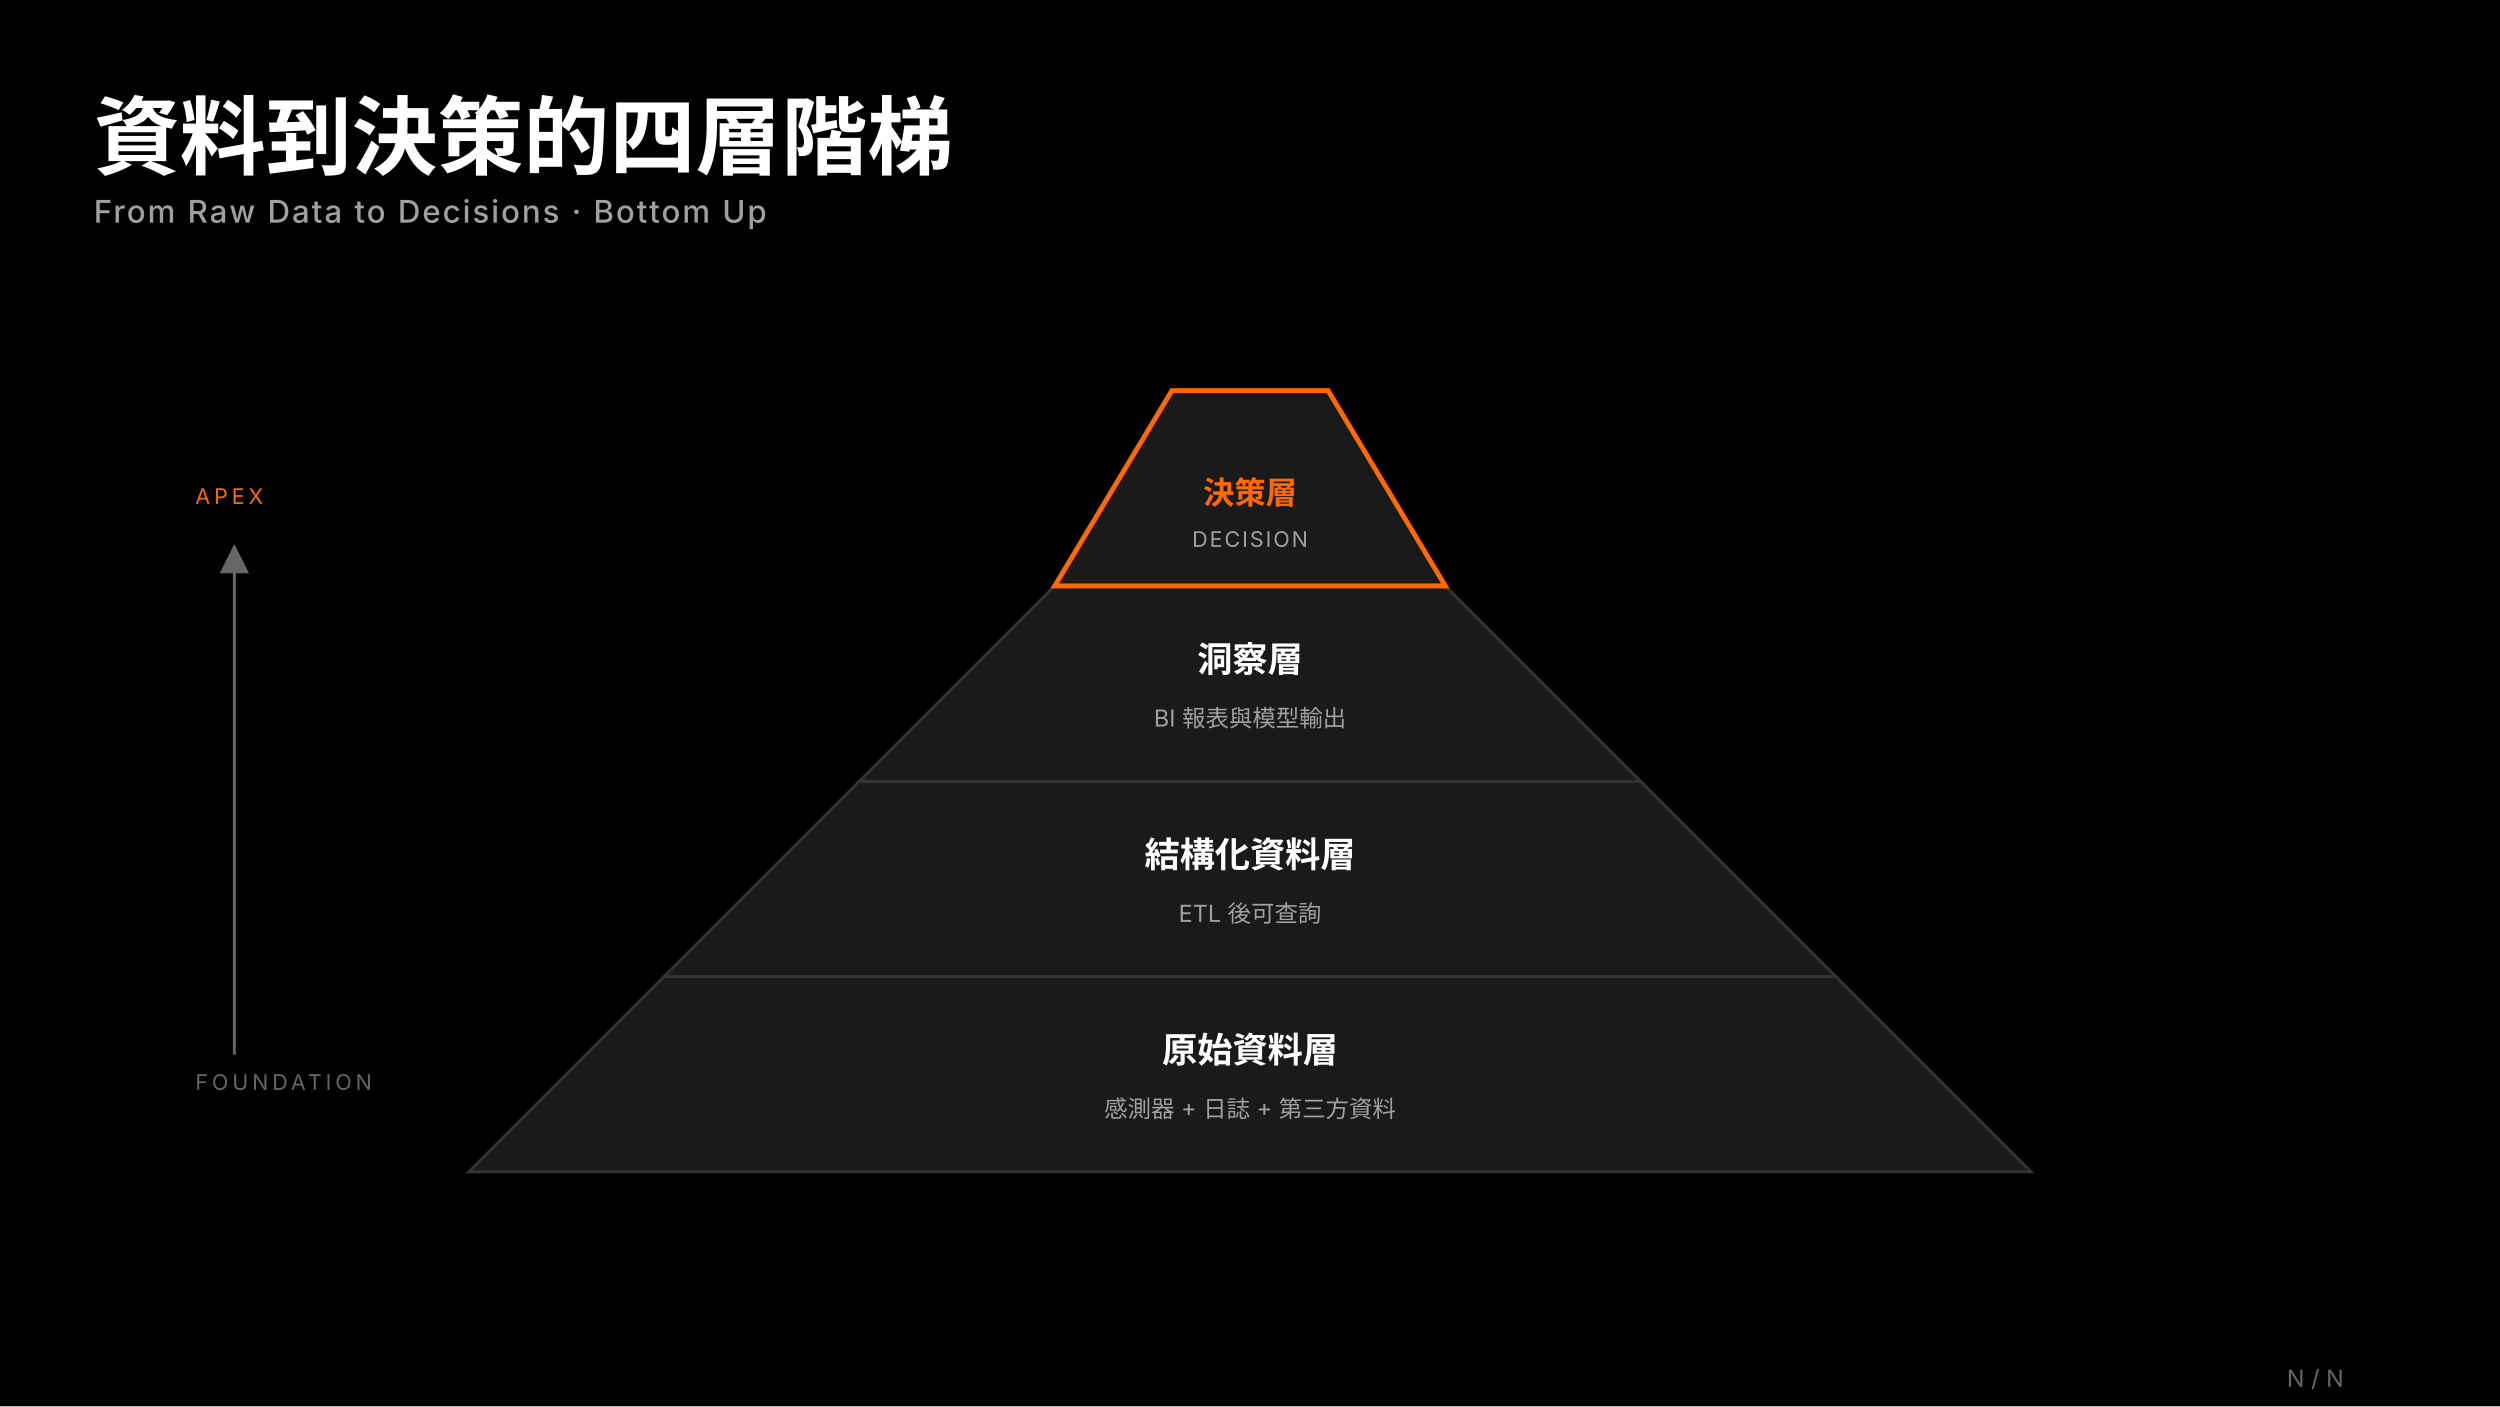
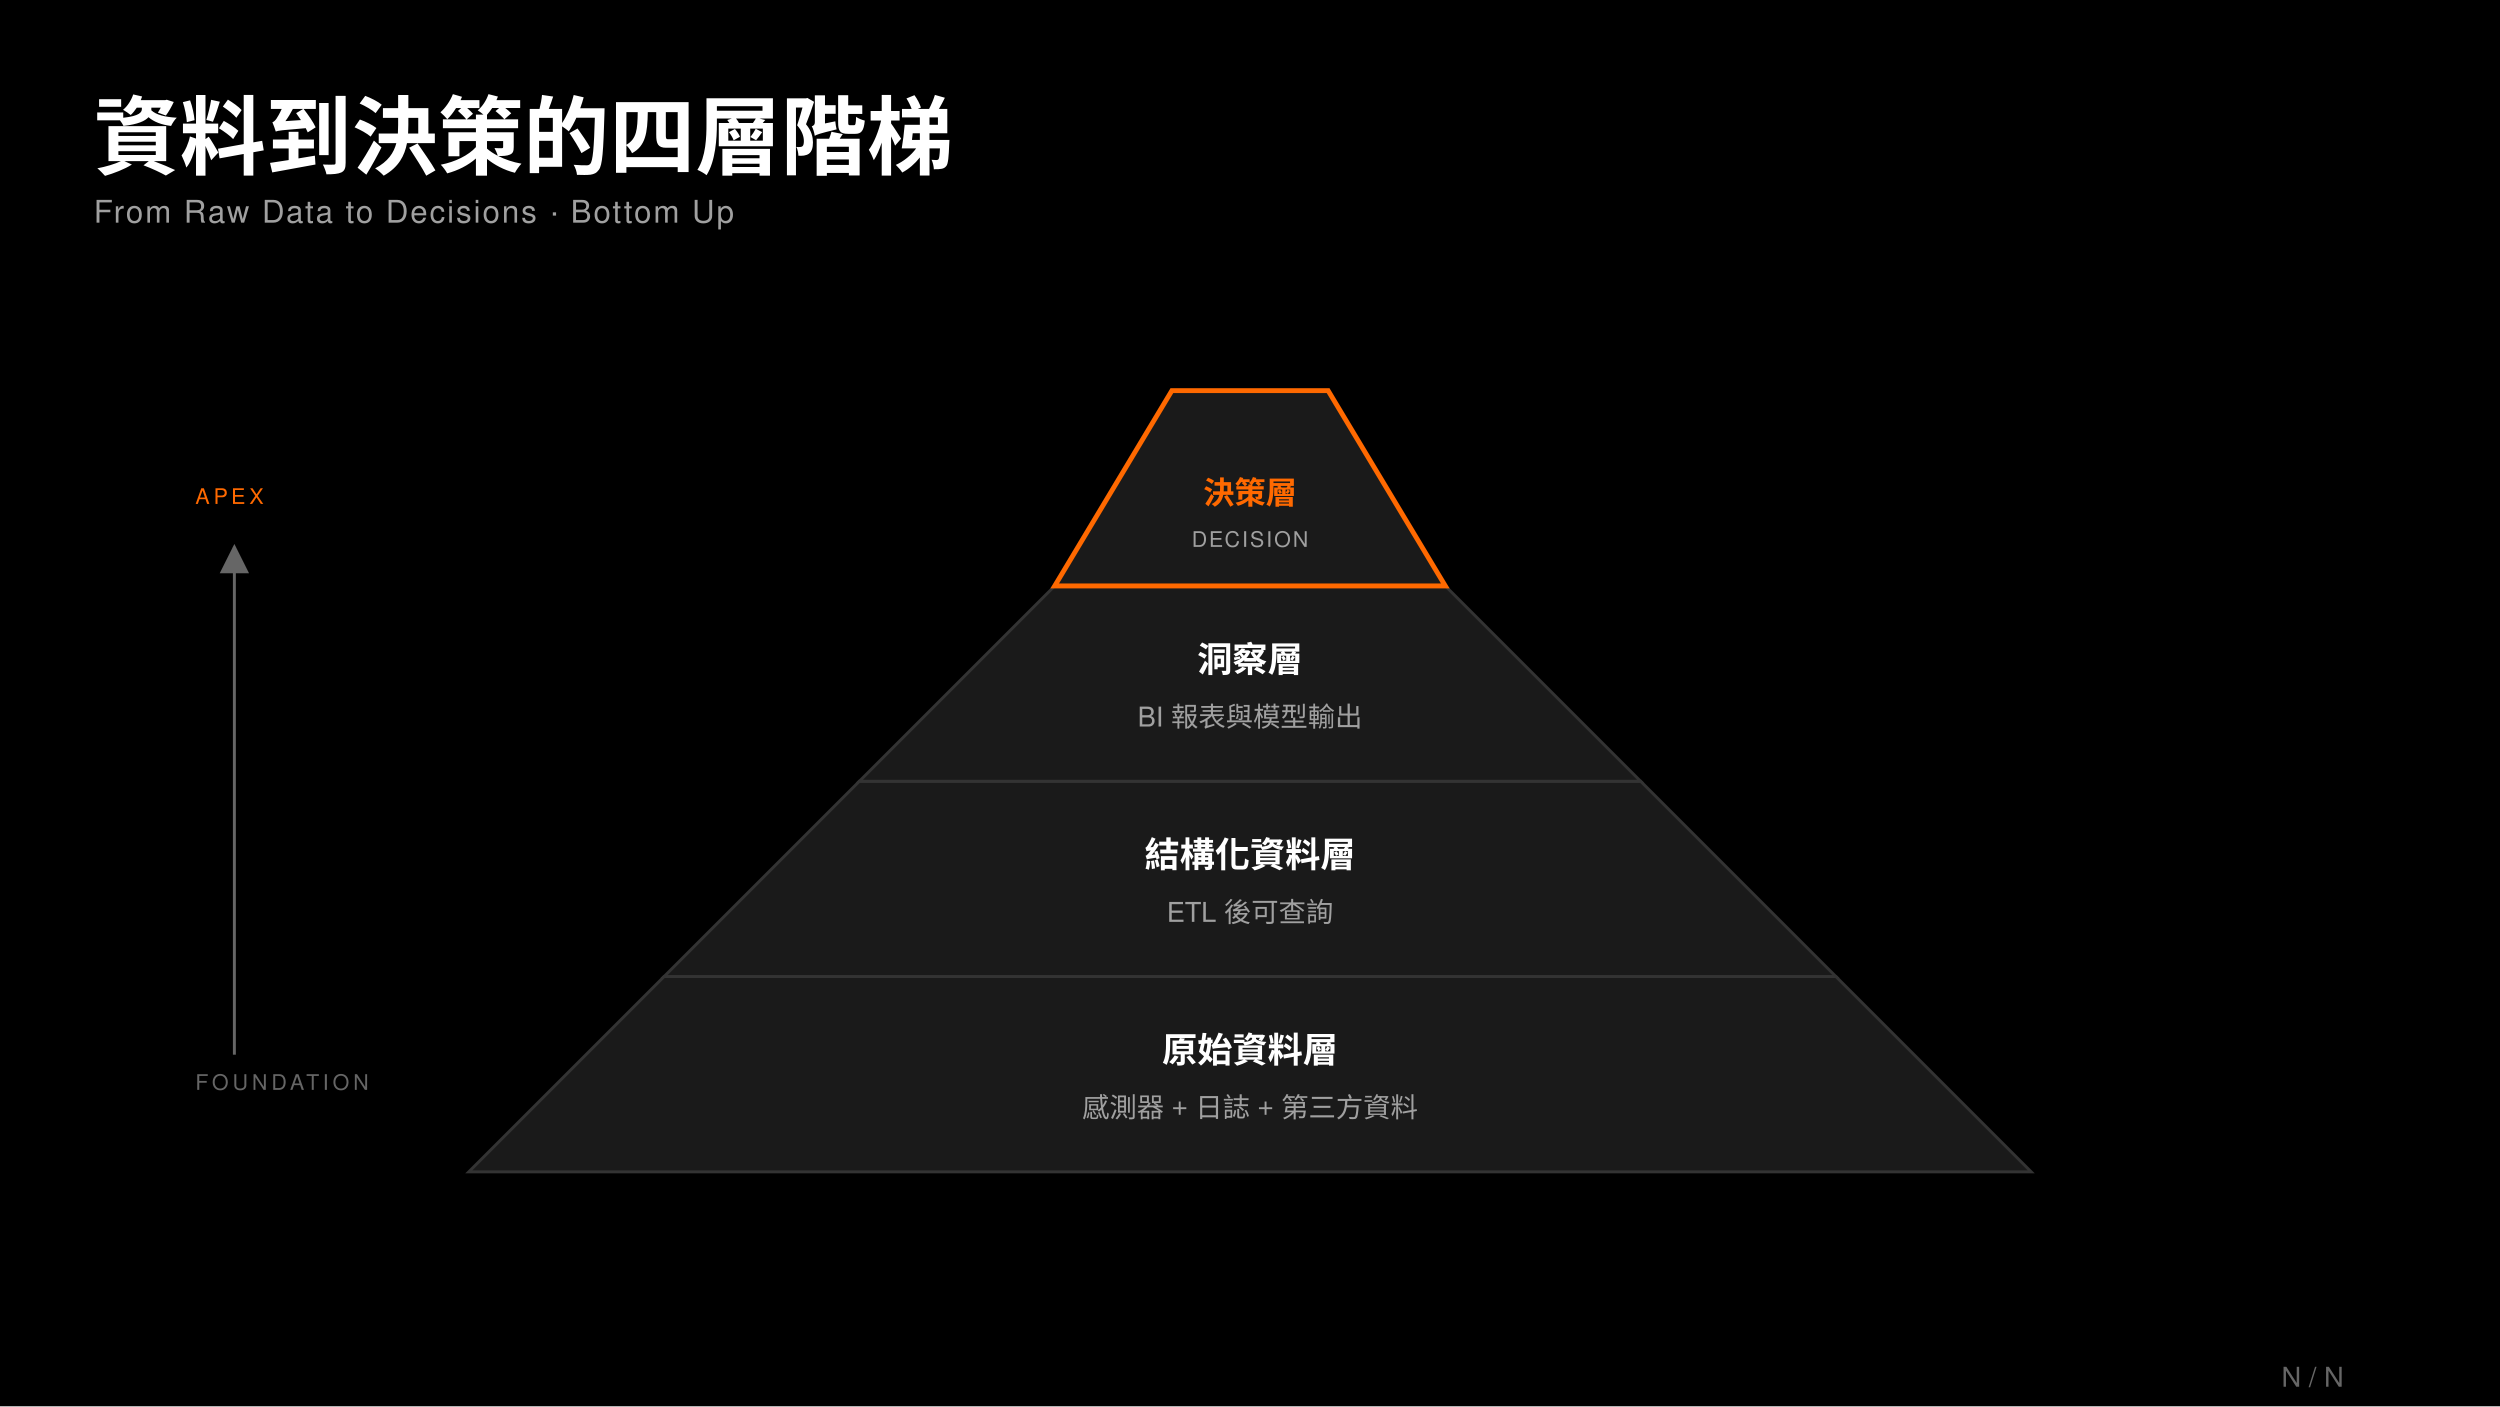
- <svg xmlns="http://www.w3.org/2000/svg" viewBox="0 0 1280 720" width="1280" height="720" font-family="'Noto Sans TC', 'PingFang TC', 'Microsoft JhengHei', Inter, system-ui, sans-serif">
+ <svg xmlns="http://www.w3.org/2000/svg" viewBox="0 0 1280 720" width="1280" height="720" font-family="Helvetica, 'Helvetica Neue', Arial, 'PingFang TC', 'Microsoft JhengHei', 'Hiragino Sans', 'Noto Sans CJK TC', 'Noto Sans TC', sans-serif">
  <rect width="1280" height="720" fill="#000000" />
  <text x="48" y="86" font-size="44" font-weight="800" fill="#FFFFFF">資料到決策的四層階梯</text>
  <text x="48" y="114" font-size="16" font-weight="500" fill="#A0A0A0" letter-spacing="1">
    From Raw Data to Decisions · Bottom Up
  </text>
  <path d="M 240 600 L 1040 600 L 940 500 L 340 500 Z" fill="#1A1A1A" stroke="#333333" stroke-width="1.5" />
  <text x="640" y="544" font-size="18" font-weight="700" fill="#FFFFFF" text-anchor="middle">原始資料層</text>
-   <text x="640" y="572" font-size="12" fill="#A0A0A0" text-anchor="middle">感測器 + 日誌 + 第三方資料</text>
+   <text x="640" y="572" font-size="14" fill="#A0A0A0" text-anchor="middle">感測器 + 日誌 + 第三方資料</text>
  <path d="M 340 500 L 940 500 L 840 400 L 440 400 Z" fill="#1A1A1A" stroke="#333333" stroke-width="1.5" />
  <text x="640" y="444" font-size="18" font-weight="700" fill="#FFFFFF" text-anchor="middle">結構化資料層</text>
-   <text x="640" y="472" font-size="12" fill="#A0A0A0" text-anchor="middle">ETL 後可查詢</text>
+   <text x="640" y="472" font-size="14" fill="#A0A0A0" text-anchor="middle">ETL 後可查詢</text>
  <path d="M 440 400 L 840 400 L 740 300 L 540 300 Z" fill="#1A1A1A" stroke="#333333" stroke-width="1.5" />
  <text x="640" y="344" font-size="18" font-weight="700" fill="#FFFFFF" text-anchor="middle">洞察層</text>
-   <text x="640" y="372" font-size="12" fill="#A0A0A0" text-anchor="middle">BI 報表與模型輸出</text>
+   <text x="640" y="372" font-size="14" fill="#A0A0A0" text-anchor="middle">BI 報表與模型輸出</text>
  <path d="M 540 300 L 740 300 L 680 200 L 600 200 Z" fill="#1A1A1A" stroke="#FF6900" stroke-width="2.5" />
  <text x="640" y="258" font-size="16" font-weight="800" fill="#FF6900" text-anchor="middle">決策層</text>
  <text x="640" y="280" font-size="11" fill="#A0A0A0" text-anchor="middle" letter-spacing="1">DECISION</text>
  <text x="100" y="558" font-size="11" fill="#666666" letter-spacing="2" text-anchor="start">FOUNDATION</text>
  <text x="100" y="258" font-size="11" fill="#FF6900" letter-spacing="2" text-anchor="start">APEX</text>
  <defs>
    <marker id="pyramidArrow" markerWidth="10" markerHeight="10" refX="9" refY="5" orient="auto">
      <path d="M0,0 L10,5 L0,10 Z" fill="#666666" />
    </marker>
  </defs>
  <line x1="120" y1="540" x2="120" y2="280" stroke="#666666" stroke-width="1.5" marker-end="url(#pyramidArrow)" />
-   <text x="1200" y="710" font-size="12" fill="#666666" text-anchor="end">N / N</text>
+   <text x="1200" y="710" font-size="14" fill="#666666" text-anchor="end">N / N</text>
</svg>
